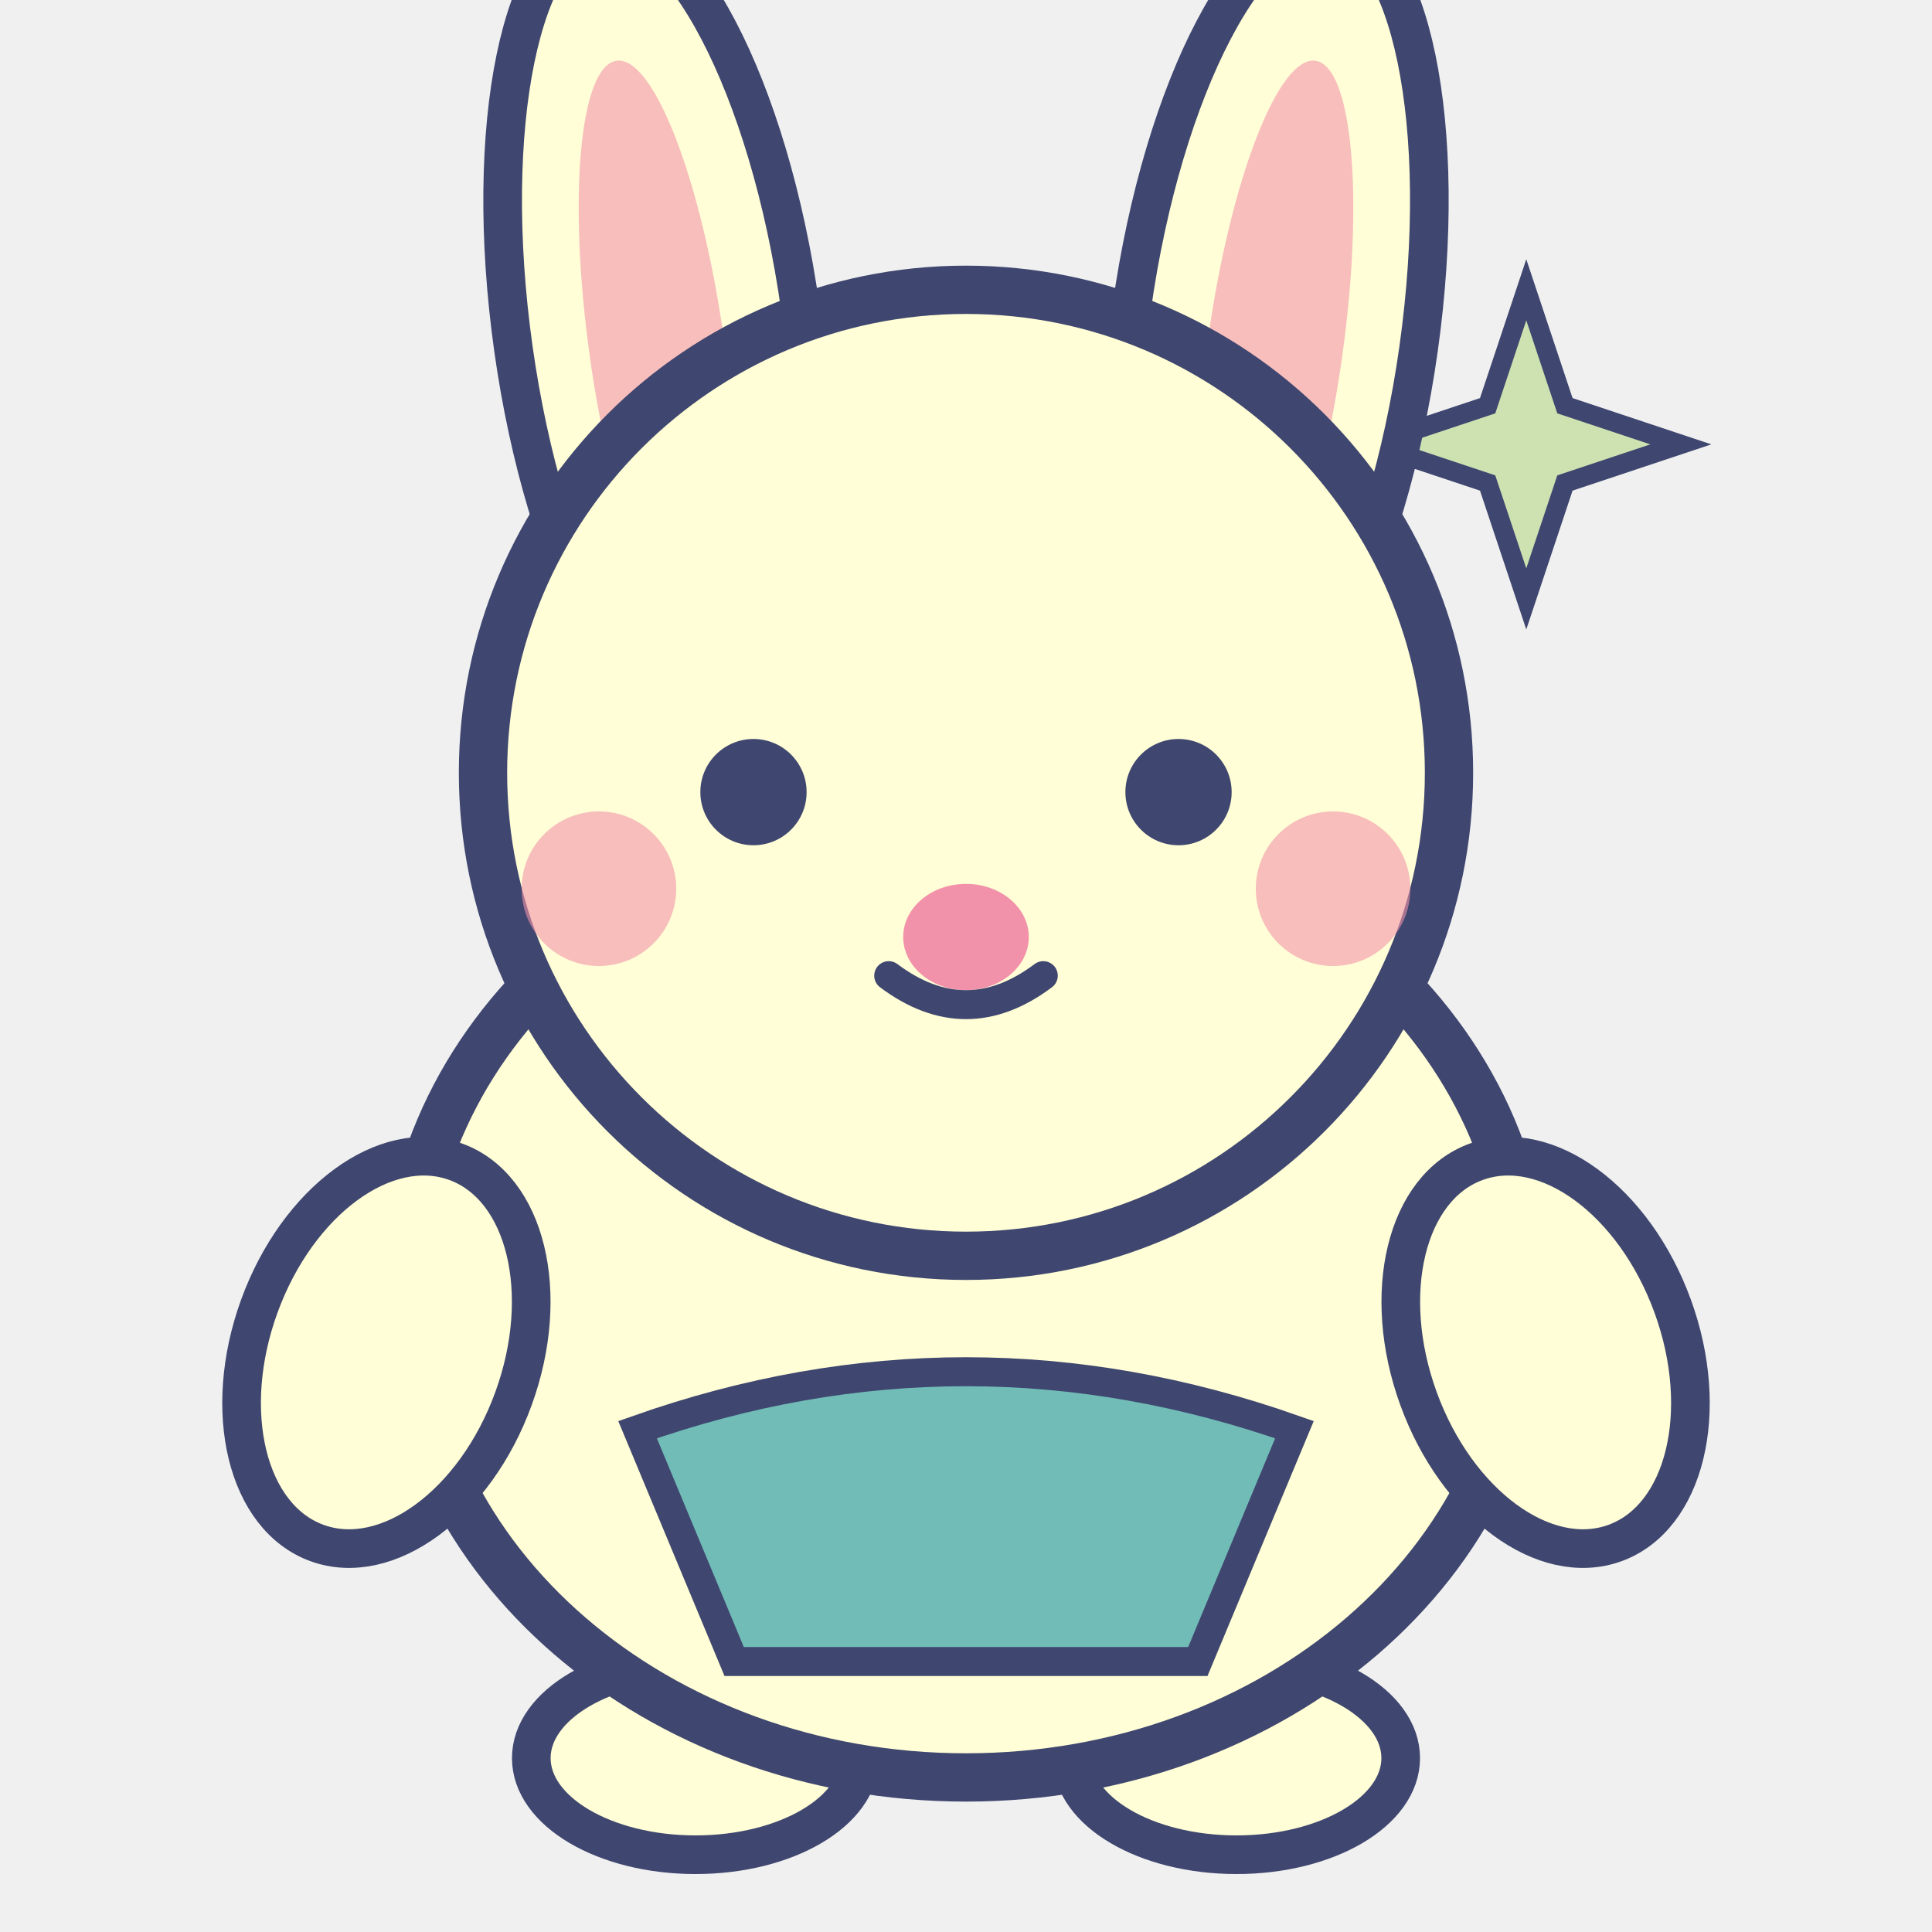
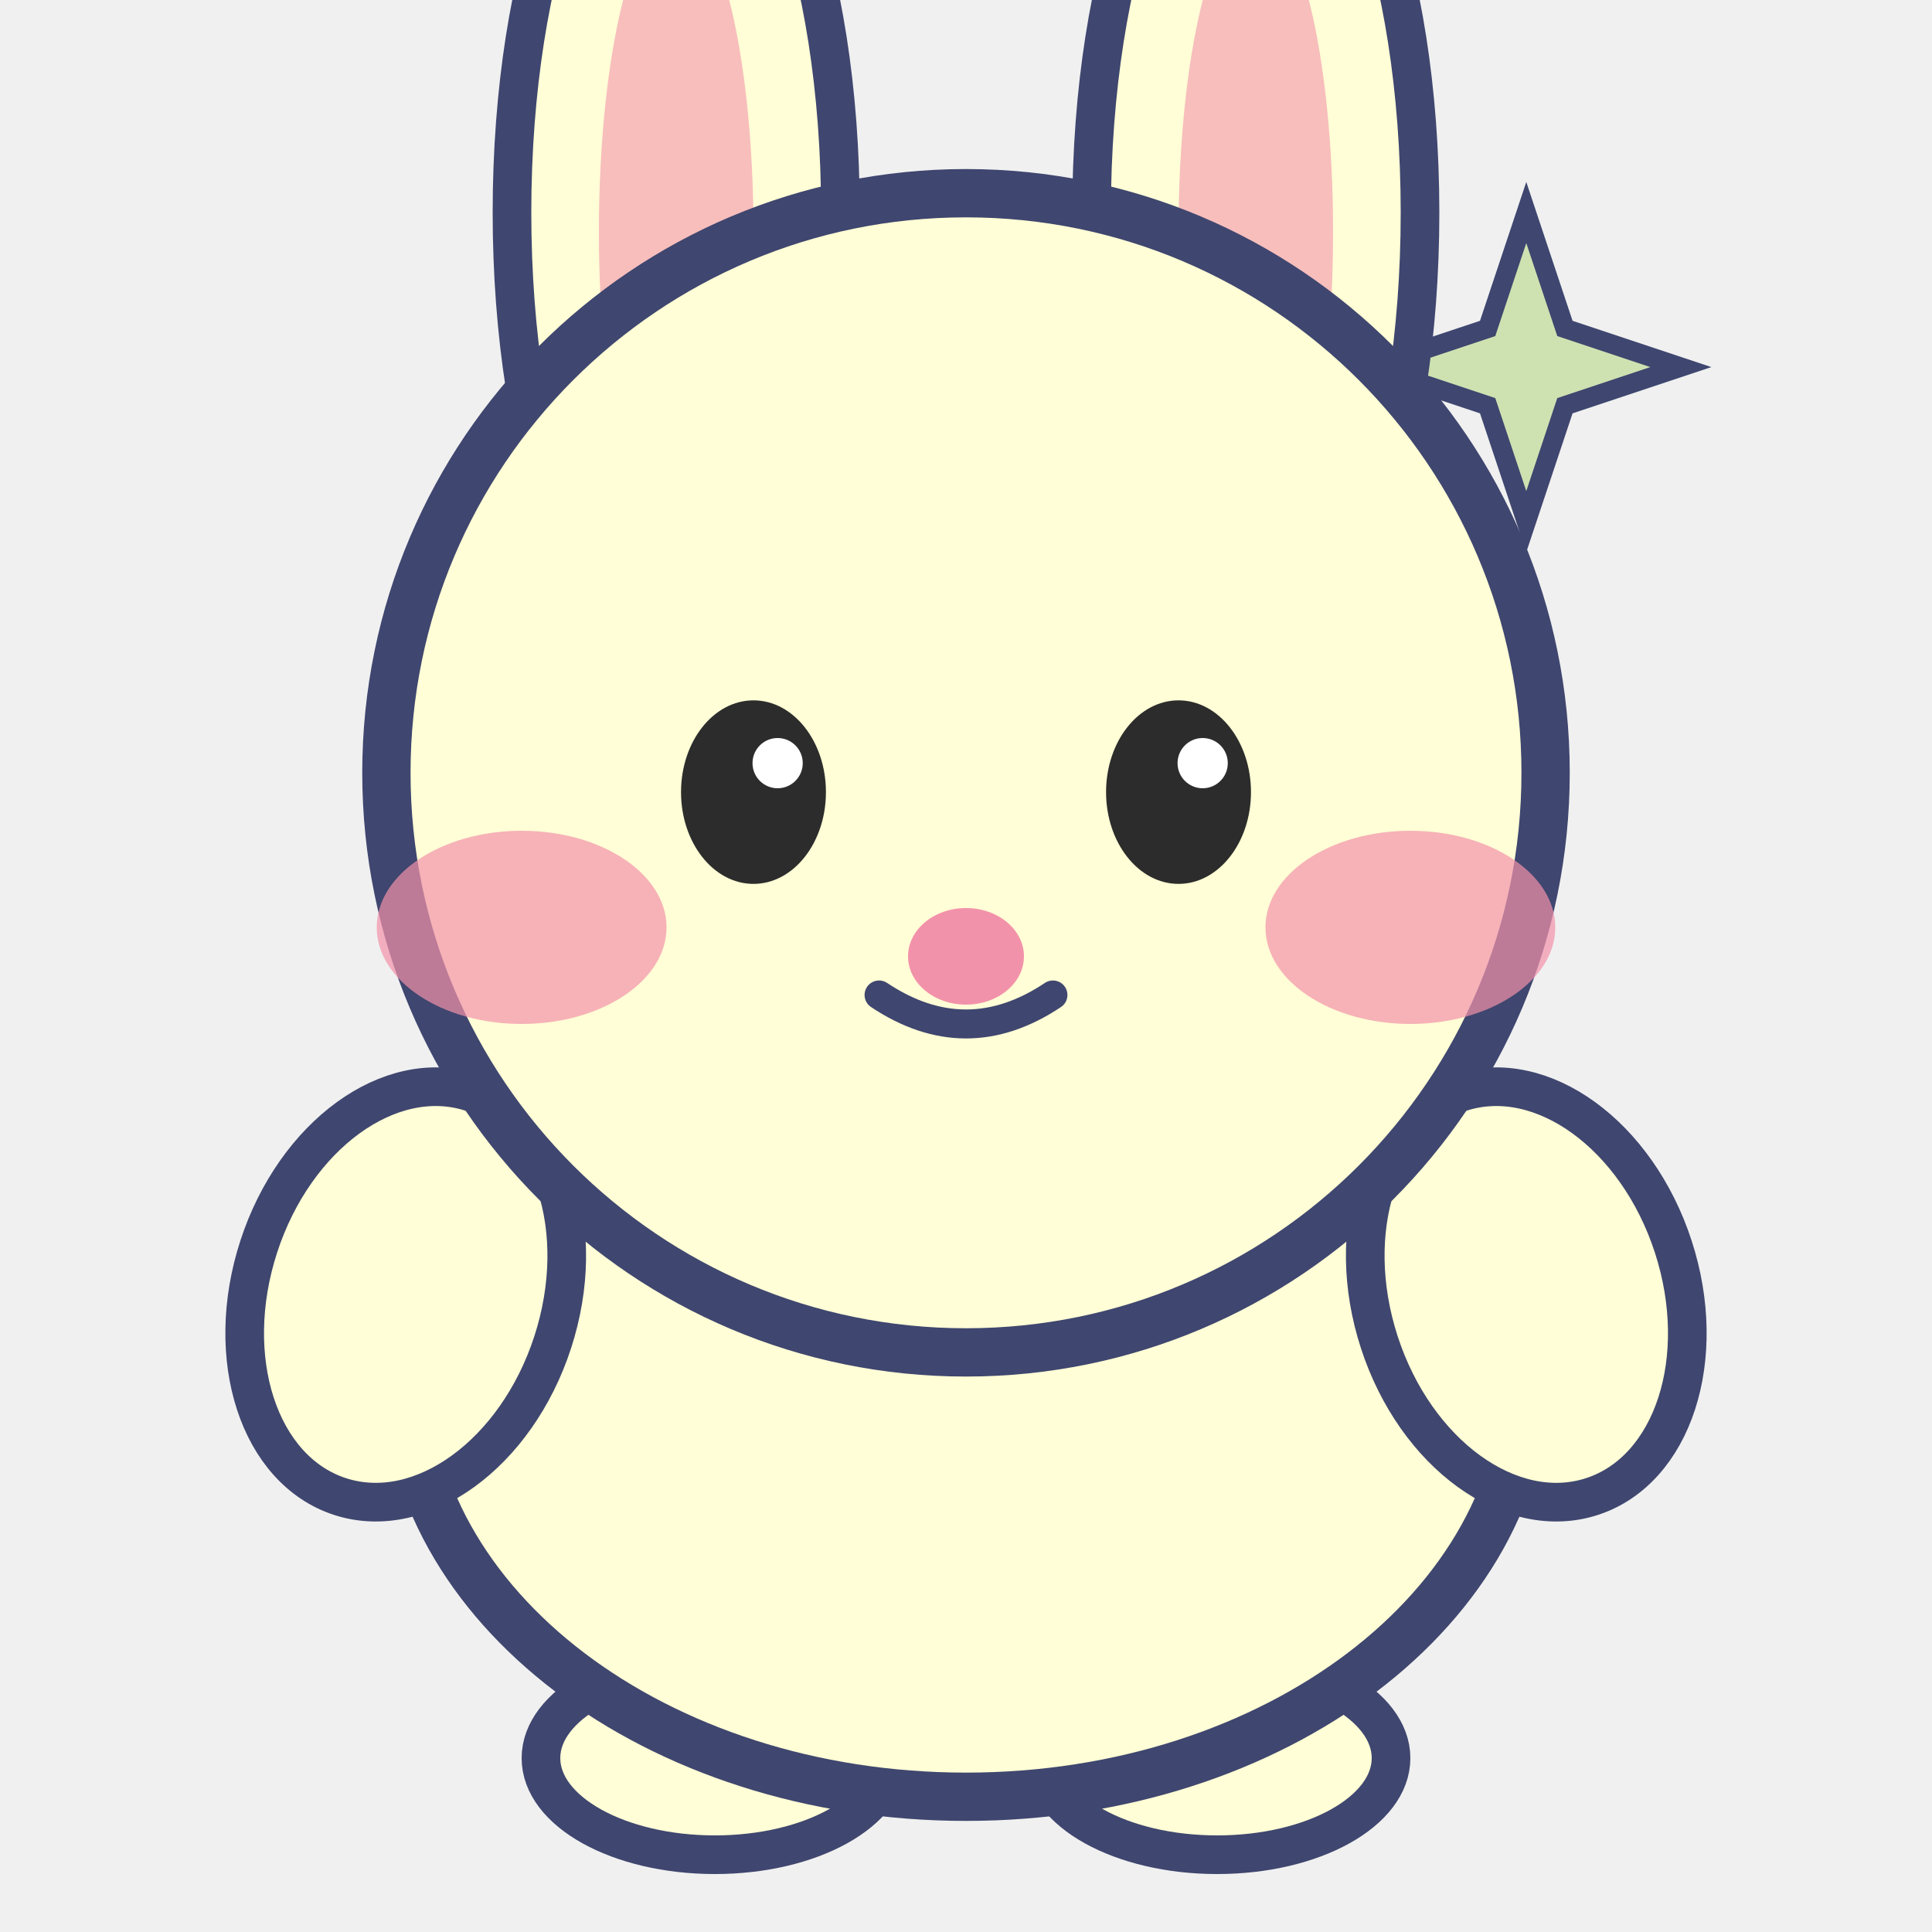
<svg xmlns="http://www.w3.org/2000/svg" viewBox="0 0 200 200">
-   <path d="M158 30 L162 42 L174 46 L162 50 L158 62 L154 50 L142 46 L154 42 Z" fill="#CEE2B1" stroke="#3F466F" stroke-width="2" />
-   <ellipse cx="72" cy="182" rx="17" ry="10" fill="#FFFED6" stroke="#3F466F" stroke-width="4" />
-   <ellipse cx="128" cy="182" rx="17" ry="10" fill="#FFFED6" stroke="#3F466F" stroke-width="4" />
-   <ellipse cx="100" cy="134" rx="58" ry="50" fill="#FFFED6" stroke="#3F466F" stroke-width="5" />
-   <ellipse cx="40" cy="140" rx="14" ry="21" fill="#FFFED6" stroke="#3F466F" stroke-width="4" transform="rotate(20 40 140)" />
-   <ellipse cx="160" cy="140" rx="14" ry="21" fill="#FFFED6" stroke="#3F466F" stroke-width="4" transform="rotate(-20 160 140)" />
-   <path d="M76 172 L66 148 Q100 136 134 148 L124 172 Z" fill="#71BCB7" stroke="#3F466F" stroke-width="3" />
-   <ellipse cx="68" cy="34" rx="15" ry="42" fill="#FFFED6" stroke="#3F466F" stroke-width="4" transform="rotate(-8 68 34)" />
-   <ellipse cx="132" cy="34" rx="15" ry="42" fill="#FFFED6" stroke="#3F466F" stroke-width="4" transform="rotate(8 132 34)" />
-   <ellipse cx="68" cy="36" rx="7" ry="30" fill="#F292AA" opacity="0.6" transform="rotate(-8 68 36)" />
-   <ellipse cx="132" cy="36" rx="7" ry="30" fill="#F292AA" opacity="0.6" transform="rotate(8 132 36)" />
-   <circle cx="100" cy="80" r="50" fill="#FFFED6" stroke="#3F466F" stroke-width="5" />
-   <circle cx="78" cy="82" r="5.5" fill="#3F466F" />
-   <circle cx="122" cy="82" r="5.5" fill="#3F466F" />
-   <ellipse cx="100" cy="97" rx="6.5" ry="5.5" fill="#F292AA" />
-   <path d="M92 101 Q100 107 108 101" stroke="#3F466F" stroke-width="3" fill="none" stroke-linecap="round" />
-   <circle cx="62" cy="92" r="8" fill="#F292AA" opacity="0.6" />
-   <circle cx="138" cy="92" r="8" fill="#F292AA" opacity="0.6" />
+   <path d="M158 22 L162 34 L174 38 L162 42 L158 54 L154 42 L142 38 L154 34 Z" fill="#CEE2B1" stroke="#3F466F" stroke-width="2" />
+   <ellipse cx="74" cy="182" rx="18" ry="10" fill="#FFFED6" stroke="#3F466F" stroke-width="4" />
+   <ellipse cx="126" cy="182" rx="18" ry="10" fill="#FFFED6" stroke="#3F466F" stroke-width="4" />
+   <ellipse cx="100" cy="142" rx="58" ry="44" fill="#FFFED6" stroke="#3F466F" stroke-width="5" />
+   <ellipse cx="42" cy="134" rx="16" ry="22" fill="#FFFED6" stroke="#3F466F" stroke-width="4" transform="rotate(18 42 134)" />
+   <ellipse cx="158" cy="134" rx="16" ry="22" fill="#FFFED6" stroke="#3F466F" stroke-width="4" transform="rotate(-18 158 134)" />
+   <ellipse cx="70" cy="22" rx="17" ry="46" fill="#FFFED6" stroke="#3F466F" stroke-width="4" />
+   <ellipse cx="130" cy="22" rx="17" ry="46" fill="#FFFED6" stroke="#3F466F" stroke-width="4" />
+   <ellipse cx="70" cy="24" rx="8" ry="33" fill="#F292AA" opacity="0.6" />
+   <ellipse cx="130" cy="24" rx="8" ry="33" fill="#F292AA" opacity="0.6" />
+   <circle cx="100" cy="80" r="60" fill="#FFFED6" stroke="#3F466F" stroke-width="5" />
+   <ellipse cx="54" cy="96" rx="15" ry="10" fill="#F292AA" opacity="0.7" />
+   <ellipse cx="146" cy="96" rx="15" ry="10" fill="#F292AA" opacity="0.7" />
+   <ellipse cx="78" cy="82" rx="7.5" ry="9.5" fill="#2C2C2C" />
+   <ellipse cx="122" cy="82" rx="7.5" ry="9.5" fill="#2C2C2C" />
+   <circle cx="80.5" cy="79" r="2.6" fill="#FFFFFF" />
+   <circle cx="124.5" cy="79" r="2.6" fill="#FFFFFF" />
+   <ellipse cx="100" cy="99" rx="6" ry="5" fill="#F292AA" />
+   <path d="M91 103 Q100 109 109 103" stroke="#3F466F" stroke-width="3" fill="none" stroke-linecap="round" />
</svg>
